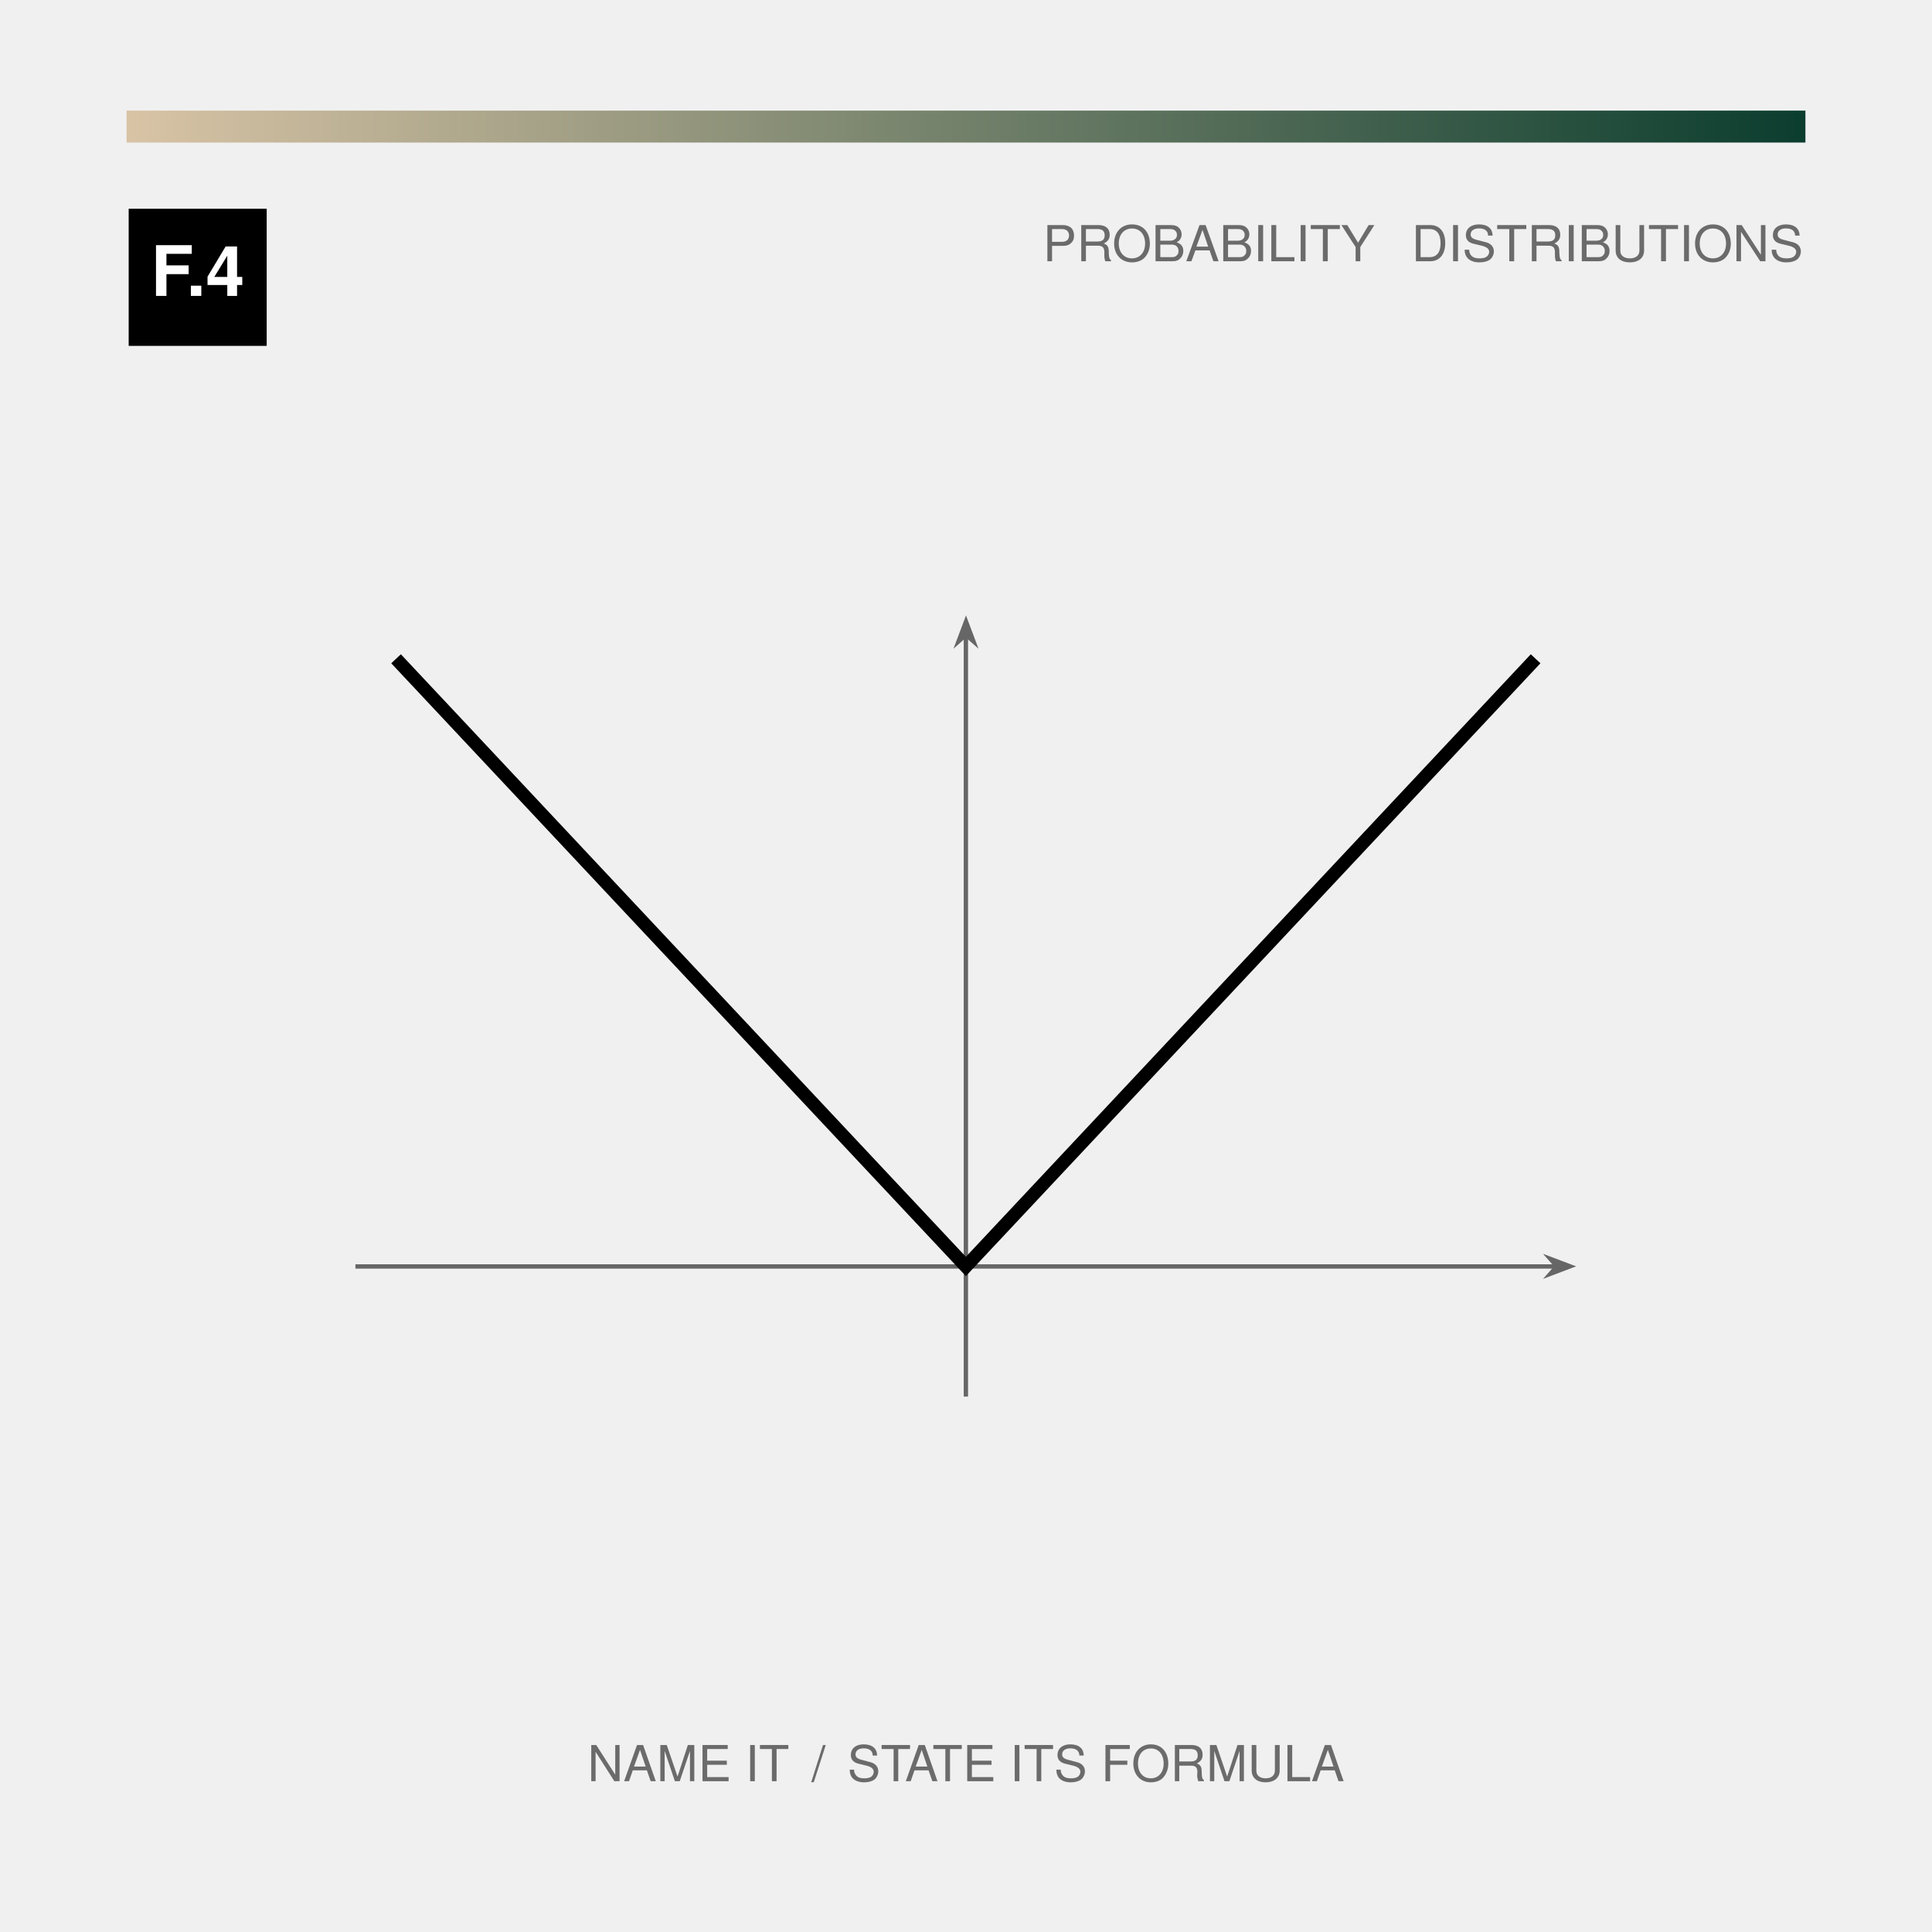
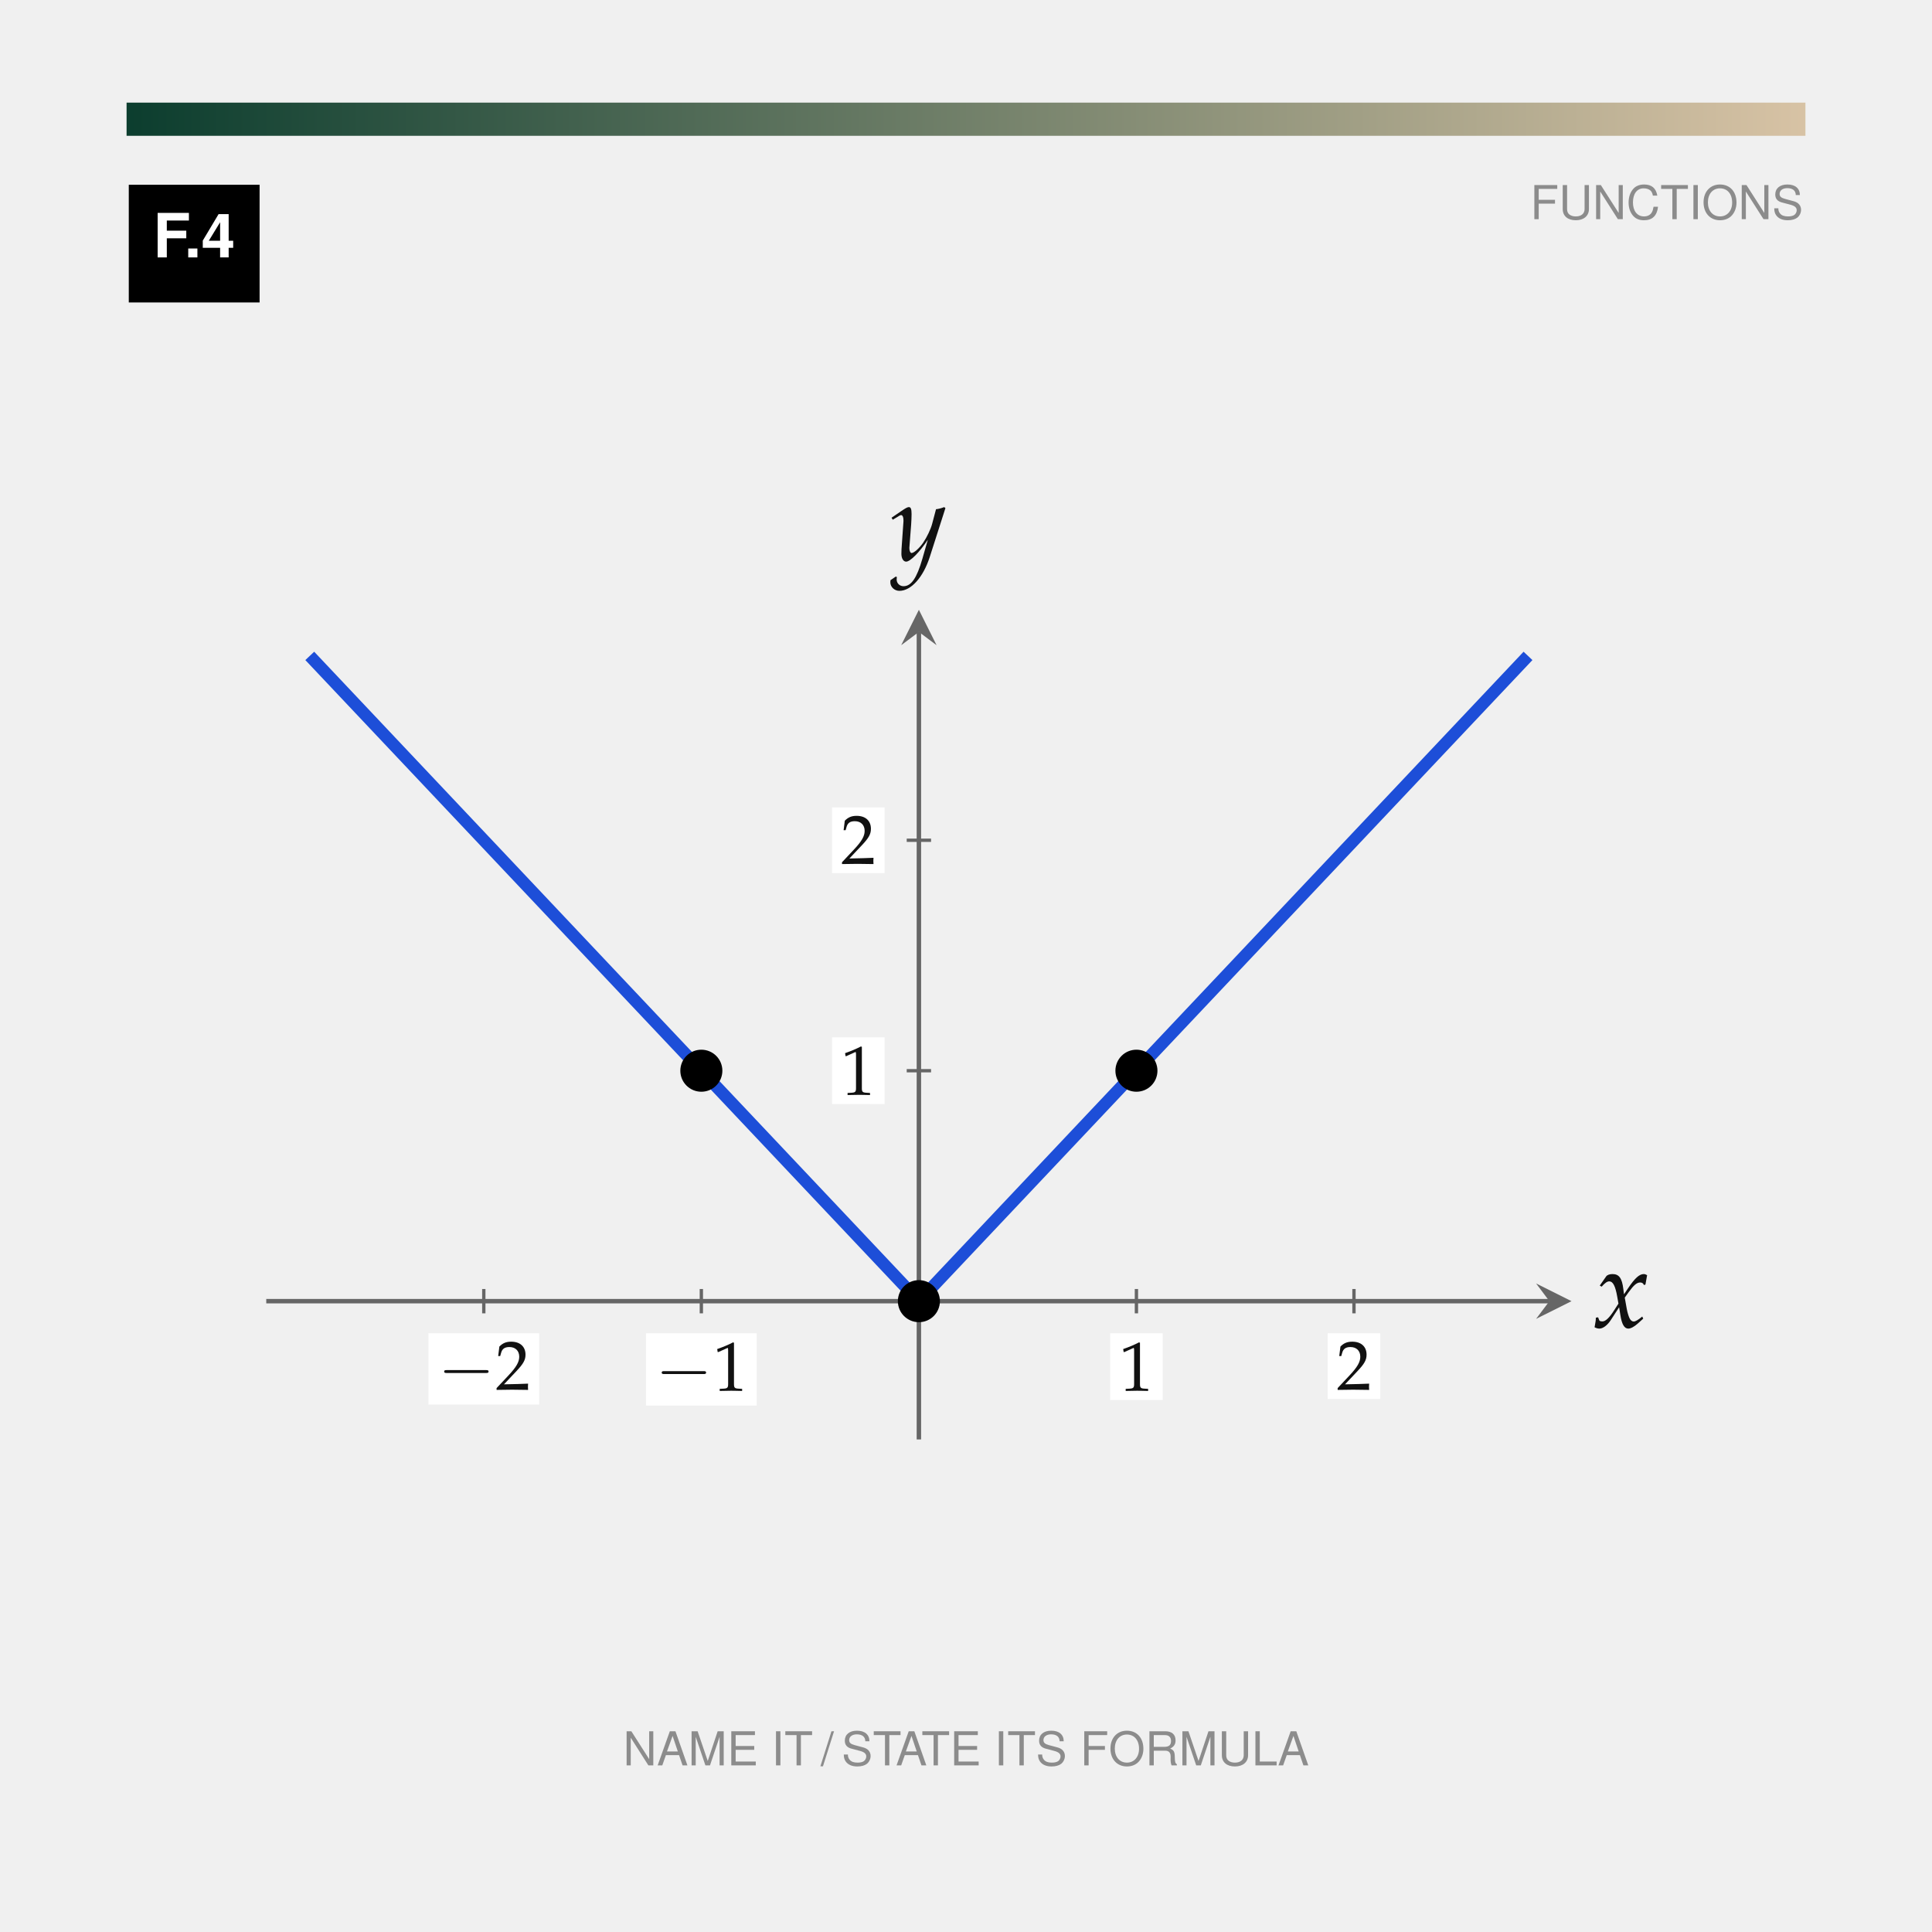
- <svg xmlns="http://www.w3.org/2000/svg" xmlns:xlink="http://www.w3.org/1999/xlink" width="174" height="174" viewBox="0 0 174 174">
+ <svg xmlns="http://www.w3.org/2000/svg" xmlns:xlink="http://www.w3.org/1999/xlink" version="1.1" width="174" height="174" viewBox="0 0 174 174">
  <defs>
-     <g>
-       <g id="glyph-0-0">
-         <path d="M 1.40 -1.96 L 3.40 -1.96 L 3.40 -2.75 L 1.40 -2.75 L 1.40 -3.79 L 3.68 -3.79 L 3.68 -4.57 L 0.46 -4.57 L 0.46 0 L 1.40 0 Z M 1.40 -1.96 " />
+     <clipPath id="clip_1">
+       <path transform="matrix(1,0,0,-1,-39,573)" d="M39 399H213V573H39Z" clip-rule="evenodd" />
+     </clipPath>
+     <clipPath id="clip_2">
+       <path transform="matrix(1,0,0,-1,15,-135.404)" d="M-3.6 35.357V32.368H147.602V35.357Z" />
+     </clipPath>
+     <clipPath id="clip_3">
+       <path transform="matrix(0,-.05978,-3.02441,-0,238.2214,-166.2775)" d="M0 0H100V100H0Z" />
+     </clipPath>
+     <clipPath id="clip_4">
+       <path transform="matrix(1,0,0,-1,23.977,-50.35999)" d="M0 0H117.559V74.721H0Z" />
+     </clipPath>
+     <clipPath id="clip_5">
+       <path transform="matrix(1,0,0,-1,15,-135.404)" d="M176.402 35.357V32.368H327.604V35.357Z" />
+     </clipPath>
+     <clipPath id="clip_6">
+       <path transform="matrix(0,-.05978,-3.02441,-0,418.2237,-166.2775)" d="M0 0H100V100H0Z" />
+     </clipPath>
+     <clipPath id="clip_7">
+       <path transform="matrix(1,0,0,-1,203.978,-50.36102)" d="M0 0H117.557V74.72H0Z" />
+     </clipPath>
+     <clipPath id="clip_8">
+       <path transform="matrix(1,0,0,-1,15,-135.404)" d="M356.404 35.357V32.368H507.607V35.357Z" />
+     </clipPath>
+     <clipPath id="clip_9">
+       <path transform="matrix(0,-.05978,-3.02441,-0,598.226,-166.2775)" d="M0 0H100V100H0Z" />
+     </clipPath>
+     <clipPath id="clip_10">
+       <path transform="matrix(1,0,0,-1,383.98,-50.35999)" d="M0 0H117.554V74.721H0Z" />
+     </clipPath>
+     <clipPath id="clip_11">
+       <path transform="matrix(1,0,0,-1,15,-135.404)" d="M-3.6-144.645V-147.634H147.602V-144.645Z" />
+     </clipPath>
+     <clipPath id="clip_12">
+       <path transform="matrix(0,-.05978,-3.02441,-0,238.2214,13.72475)" d="M0 0H100V100H0Z" />
+     </clipPath>
+     <path id="font_13_8" d="M.224 .313H.543V.438H.224V.604H.586V.729H.074V0H.224V.313Z" />
+     <path id="font_13_67" d="M.214 .146H.064V0H.214V.146Z" />
+     <path id="font_13_60" d="M.522 .273H.448V.709H.283L.024 .275V.157H.308V0H.448V.157H.522V.273M.308 .273H.123L.308 .576V.273Z" />
+     <path id="font_14_25" d="M.183 .332H.531V.414H.183V.647H.579V.729H.09V0H.183V.332Z" />
+     <path id="font_14_38" d="M.552 .729V.217C.552 .119 .481 .059 .364 .059 .31 .059 .266 .072 .231 .097 .195 .125 .178 .162 .178 .217V.729H.085V.217C.085 .069 .191-.023 .364-.023 .535-.023 .645 .071 .645 .217V.729H.552Z" />
+     <path id="font_14_32" d="M.646 .729H.558V.133L.177 .729H.076V0H.164V.591L.541 0H.646V.729Z" />
+     <path id="font_14_22" d="M.662 .503C.633 .663 .541 .741 .381 .741 .283 .741 .204 .71 .15 .65 .084 .578 .048 .474 .048 .356 .048 .236 .085 .133 .154 .062 .21 .004 .282-.023 .377-.023 .555-.023 .655 .073 .677 .266H.581C.573 .216 .563 .182 .548 .153 .518 .093 .456 .059 .378 .059 .233 .059 .141 .175 .141 .357 .141 .544 .229 .659 .37 .659 .429 .659 .484 .641 .514 .613 .541 .588 .556 .557 .567 .503H.662Z" />
+     <path id="font_14_37" d="M.354 .647H.593V.729H.021V.647H.261V0H.354V.647Z" />
+     <path id="font_14_28" d="M.194 .729H.1V0H.194V.729Z" />
+     <path id="font_14_33" d="M.389 .741C.18 .741 .038 .587 .038 .359 .038 .131 .18-.023 .39-.023 .478-.023 .557 .004 .616 .054 .695 .121 .742 .234 .742 .353 .742 .588 .603 .741 .389 .741M.389 .659C.547 .659 .649 .539 .649 .355 .649 .179 .544 .059 .39 .059 .235 .059 .131 .179 .131 .359 .131 .539 .235 .659 .389 .659Z" />
+     <path id="font_14_36" d="M.596 .515C.595 .658 .497 .741 .329 .741 .169 .741 .07 .659 .07 .527 .07 .438 .117 .382 .213 .357L.394 .309C.486 .285 .528 .248 .528 .191 .528 .152 .507 .112 .476 .09 .447 .07 .401 .059 .342 .059 .263 .059 .209 .078 .174 .12 .147 .152 .135 .187 .136 .232H.048C.049 .165 .062 .121 .091 .081 .141 .013 .225-.023 .336-.023 .423-.023 .494-.003 .541 .033 .59 .072 .621 .137 .621 .2 .621 .29 .565 .356 .466 .383L.283 .432C.195 .456 .163 .484 .163 .54 .163 .614 .228 .663 .326 .663 .442 .663 .507 .61 .508 .515H.596Z" />
+     <path id="font_15_1" d="M.659 .23C.676 .23 .694 .23 .694 .25 .694 .27 .676 .27 .659 .27H.118C.101 .27 .083 .27 .083 .25 .083 .23 .101 .23 .118 .23H.659Z" />
+     <path id="font_16_62" d="M.016 .023V-.003C.203 0 .203 0 .239 0 .275 0 .275 0 .468-.003 .466 .018 .466 .028 .466 .042 .466 .055 .466 .065 .468 .087 .353 .082 .307 .081 .122 .077L.304 .27C.401 .373 .431 .428 .431 .503 .431 .618 .353 .689 .226 .689 .154 .689 .105 .669 .056 .619L.039 .483H.068L.081 .529C.097 .587 .133 .612 .2 .612 .286 .612 .341 .558 .341 .473 .341 .398 .299 .324 .186 .204L.016 .023Z" />
+     <path id="font_16_61" d="M.067 .555H.077L.206 .613C.207 .614 .208 .614 .209 .614 .215 .614 .217 .605 .217 .581V.096C.217 .044 .206 .033 .152 .03L.096 .027V-.003C.25 0 .25 0 .261 0 .274 0 .296 0 .33-.001 .342-.002 .377-.002 .418-.003V.027L.366 .03C.311 .033 .301 .044 .301 .096V.689L.287 .694C.222 .66 .151 .63 .06 .598L.067 .555Z" />
+     <clipPath id="clip_17">
+       <path transform="matrix(1,0,0,-1,23.98,129.639)" d="M0 0H117.554V74.719H0Z" />
+     </clipPath>
+     <path id="font_18_50" d="M.021 .088C.021 .068 .019 .055 .013 .023 .011 .011 .01 .008 .009 .001 .024-.007 .04-.011 .052-.011 .085-.011 .124 .018 .155 .065L.231 .182 .242 .113C.255 .028 .278-.011 .314-.011 .336-.011 .368 .006 .4 .035L.449 .079 .44 .098C.404 .068 .379 .053 .363 .053 .348 .053 .335 .063 .325 .083 .316 .102 .305 .139 .3 .168L.282 .269 .317 .318C.364 .383 .391 .406 .422 .406 .438 .406 .45 .398 .455 .383L.469 .387 .484 .472C.472 .479 .463 .482 .454 .482 .414 .482 .374 .446 .312 .354L.275 .299 .269 .347C.257 .446 .23 .482 .171 .482 .145 .482 .123 .474 .114 .461L.056 .378 .073 .368C.103 .402 .123 .416 .142 .416 .175 .416 .197 .375 .214 .277L.225 .215 .185 .153C.142 .086 .108 .054 .08 .054 .065 .054 .054 .058 .052 .063L.041 .091 .021 .088Z" />
+     <path id="font_18_51" d="M-.007-.179C-.008-.186-.008-.192-.008-.197-.008-.24 .029-.275 .074-.275 .18-.275 .29-.152 .349 .033L.49 .473 .479 .482C.45 .471 .427 .465 .405 .463L.37 .331C.358 .284 .323 .211 .29 .162 .255 .111 .206 .067 .184 .067 .172 .067 .163 .09 .164 .115L.165 .128 .18 .322C.182 .353 .184 .391 .184 .419 .184 .464 .177 .482 .16 .482 .147 .482 .133 .475 .085 .442L.003 .386 .014 .368 .064 .398 .068 .401C.078 .407 .085 .41 .089 .41 .103 .41 .111 .391 .111 .358 .111 .357 .111 .351 .11 .343L.093 .1 .092 .06C.092 .018 .11-.011 .135-.011 .172-.011 .256 .074 .331 .187L.282 .016C.231-.161 .181-.233 .111-.233 .076-.233 .049-.206 .049-.172 .049-.167 .05-.159 .051-.15L.041-.146-.007-.179Z" />
+     <path id="font_14_20" d="M.474 .219 .549 0H.653L.397 .729H.277L.017 0H.116L.193 .219H.474M.448 .297H.216L.336 .629 .448 .297Z" />
+     <path id="font_14_31" d="M.468 0 .673 .611V0H.761V.729H.632L.42 .094 .204 .729H.075V0H.163V.611L.37 0H.468Z" />
+     <path id="font_14_24" d="M.183 .332H.58V.414H.183V.647H.595V.729H.09V0H.613V.082H.183V.332Z" />
+     <path id="font_14_8" d="M.229 .729-.008-.02H.047L.284 .729H.229Z" />
+     <path id="font_14_35" d="M.186 .314H.426C.509 .314 .546 .274 .546 .184L.545 .119C.545 .074 .553 .03 .566 0H.679V.023C.644 .047 .637 .073 .635 .17 .634 .29 .615 .326 .536 .359 .618 .4 .651 .451 .651 .534 .651 .66 .572 .729 .429 .729H.093V0H.186V.314M.186 .396V.647H.411C.463 .647 .493 .639 .516 .618 .541 .598 .554 .564 .554 .521 .554 .434 .51 .396 .411 .396H.186Z" />
+     <path id="font_14_30" d="M.173 .729H.08V0H.533V.082H.173V.729Z" />
+     <clipPath id="clip_19">
+       <path transform="matrix(1,0,0,-1,15,-135.404)" d="M176.402-144.645V-147.634H327.604V-144.645Z" />
+     </clipPath>
+     <clipPath id="clip_20">
+       <path transform="matrix(0,-.05978,-3.02441,-0,418.2237,13.72475)" d="M0 0H100V100H0Z" />
+     </clipPath>
+     <clipPath id="clip_21">
+       <path transform="matrix(1,0,0,-1,203.978,129.639)" d="M0 0H117.558V74.718H0Z" />
+     </clipPath>
+     <clipPath id="clip_22">
+       <path transform="matrix(1,0,0,-1,15,-135.404)" d="M356.404-144.645V-147.634H507.607V-144.645Z" />
+     </clipPath>
+     <clipPath id="clip_23">
+       <path transform="matrix(0,-.05978,-3.02441,-0,598.226,13.72475)" d="M0 0H100V100H0Z" />
+     </clipPath>
+     <clipPath id="clip_24">
+       <path transform="matrix(1,0,0,-1,383.98,129.639)" d="M0 0H117.554V74.72H0Z" />
+     </clipPath>
+     <clipPath id="clip_25">
+       <path transform="matrix(1,0,0,-1,15,-135.404)" d="M-3.6-324.648V-327.636H147.602V-324.648Z" />
+     </clipPath>
+     <clipPath id="clip_26">
+       <path transform="matrix(0,-.05978,-3.02441,-0,238.2214,193.727)" d="M0 0H100V100H0Z" />
+     </clipPath>
+     <clipPath id="clip_27">
+       <path transform="matrix(1,0,0,-1,23.978,309.04)" d="M0 0H117.557V74.72H0Z" />
+     </clipPath>
+     <clipPath id="clip_28">
+       <path transform="matrix(1,0,0,-1,15,-135.404)" d="M176.402-324.648V-327.636H327.604V-324.648Z" />
+     </clipPath>
+     <clipPath id="clip_29">
+       <path transform="matrix(0,-.05978,-3.02441,-0,418.2237,193.727)" d="M0 0H100V100H0Z" />
+     </clipPath>
+     <clipPath id="clip_30">
+       <path transform="matrix(1,0,0,-1,203.978,309.04)" d="M0 0H117.557V74.72H0Z" />
+     </clipPath>
+     <clipPath id="clip_31">
+       <path transform="matrix(1,0,0,-1,15,-135.404)" d="M356.404-324.648V-327.636H507.607V-324.648Z" />
+     </clipPath>
+     <clipPath id="clip_32">
+       <path transform="matrix(0,-.05978,-3.02441,-0,598.226,193.727)" d="M0 0H100V100H0Z" />
+     </clipPath>
+     <clipPath id="clip_33">
+       <path transform="matrix(1,0,0,-1,384.111,309.639)" d="M0 0H117.558V74.718H0Z" />
+     </clipPath>
+     <clipPath id="clip_34">
+       <path transform="matrix(1,0,0,-1,15,-135.404)" d="M-3.6-504.65V-507.639H147.602V-504.65Z" />
+     </clipPath>
+     <clipPath id="clip_35">
+       <path transform="matrix(0,-.05978,-3.02441,-0,238.2214,373.7294)" d="M0 0H100V100H0Z" />
+     </clipPath>
+     <clipPath id="clip_36">
+       <path transform="matrix(1,0,0,-1,25.281,489.64)" d="M0 0H117.556V74.721H0Z" />
+     </clipPath>
+     <clipPath id="clip_37">
+       <path transform="matrix(1,0,0,-1,15,-135.404)" d="M176.402-504.65V-507.639H327.604V-504.65Z" />
+     </clipPath>
+     <clipPath id="clip_38">
+       <path transform="matrix(0,-.05978,-3.02441,-0,418.2237,373.7294)" d="M0 0H100V100H0Z" />
+     </clipPath>
+     <clipPath id="clip_39">
+       <path transform="matrix(1,0,0,-1,205.281,489.64)" d="M0 0H117.556V74.721H0Z" />
+     </clipPath>
+     <clipPath id="clip_40">
+       <path transform="matrix(1,0,0,-1,15,-135.404)" d="M356.404-504.65V-507.639H507.607V-504.65Z" />
+     </clipPath>
+     <clipPath id="clip_41">
+       <path transform="matrix(0,-.05978,-3.02441,-0,598.226,373.7294)" d="M0 0H100V100H0Z" />
+     </clipPath>
+     <clipPath id="clip_42">
+       <path transform="matrix(1,0,0,-1,383.98,489.64)" d="M0 0H117.554V74.721H0Z" />
+     </clipPath>
+   </defs>
+   <g clip-path="url(#clip_1)">
+     <g clip-path="url(#clip_2)">
+       <g clip-path="url(#clip_3)">
+ </g>
+     </g>
+     <g clip-path="url(#clip_4)">
+ </g>
+     <g clip-path="url(#clip_5)">
+       <g clip-path="url(#clip_6)">
+ </g>
+     </g>
+     <g clip-path="url(#clip_7)">
+ </g>
+     <g clip-path="url(#clip_8)">
+       <g clip-path="url(#clip_9)">
+ </g>
+     </g>
+     <g clip-path="url(#clip_10)">
+ </g>
+     <g clip-path="url(#clip_11)">
+       <g clip-path="url(#clip_12)">
+         <linearGradient id="card-bar">
+           <stop offset="0" stop-color="#0B3D2E" />
+           <stop offset="1" stop-color="#D8C3A5" />
+         </linearGradient>
+         <rect x="11" y="9" width="152" height="4" fill="url(#card-bar)" />
      </g>
-       <g id="glyph-0-1">
-         <path d="M 1.34 -0.92 L 0.40 -0.92 L 0.40 0 L 1.34 0 Z M 1.34 -0.92 " />
-       </g>
-       <g id="glyph-0-2">
-         <path d="M 3.28 -1.71 L 2.81 -1.71 L 2.81 -4.45 L 1.78 -4.45 L 0.15 -1.73 L 0.15 -0.98 L 1.93 -0.98 L 1.93 0 L 2.81 0 L 2.81 -0.98 L 3.28 -0.98 Z M 1.93 -1.71 L 0.76 -1.71 L 1.93 -3.62 Z M 1.93 -1.71 " />
-       </g>
-       <g id="glyph-1-0">
-         <path d="M 0.84 -1.39 L 1.89 -1.39 C 2.15 -1.39 2.35 -1.46 2.53 -1.62 C 2.73 -1.79 2.82 -2.01 2.82 -2.31 C 2.82 -2.92 2.45 -3.26 1.79 -3.26 L 0.42 -3.26 L 0.42 0 L 0.84 0 Z M 0.84 -1.75 L 0.84 -2.90 L 1.73 -2.90 C 2.14 -2.90 2.37 -2.68 2.37 -2.32 C 2.37 -1.96 2.14 -1.75 1.73 -1.75 Z M 0.84 -1.75 " />
-       </g>
-       <g id="glyph-1-1">
-         <path d="M 0.84 -1.40 L 1.95 -1.40 C 2.32 -1.40 2.5 -1.23 2.5 -0.82 L 2.5 -0.53 C 2.5 -0.32 2.53 -0.14 2.59 0 L 3.10 0 L 3.10 -0.10 C 2.95 -0.20 2.92 -0.32 2.90 -0.76 C 2.90 -1.29 2.81 -1.46 2.45 -1.60 C 2.82 -1.79 2.98 -2.01 2.98 -2.39 C 2.98 -2.95 2.62 -3.26 1.96 -3.26 L 0.42 -3.26 L 0.42 0 L 0.84 0 Z M 0.84 -1.78 L 0.84 -2.90 L 1.87 -2.90 C 2.12 -2.90 2.25 -2.85 2.35 -2.78 C 2.48 -2.68 2.53 -2.53 2.53 -2.34 C 2.53 -1.95 2.32 -1.78 1.87 -1.78 Z M 0.84 -1.78 " />
-       </g>
-       <g id="glyph-1-2">
-         <path d="M 1.78 -3.32 C 0.82 -3.32 0.17 -2.62 0.17 -1.60 C 0.17 -0.59 0.82 0.10 1.78 0.10 C 2.18 0.10 2.54 -0.01 2.81 -0.23 C 3.18 -0.54 3.39 -1.04 3.39 -1.57 C 3.39 -2.64 2.76 -3.32 1.78 -3.32 Z M 1.78 -2.95 C 2.5 -2.95 2.96 -2.42 2.96 -1.59 C 2.96 -0.79 2.48 -0.26 1.78 -0.26 C 1.07 -0.26 0.59 -0.79 0.59 -1.60 C 0.59 -2.42 1.07 -2.95 1.78 -2.95 Z M 1.78 -2.95 " />
-       </g>
-       <g id="glyph-1-3">
-         <path d="M 0.35 0 L 1.87 0 C 2.18 0 2.42 -0.07 2.59 -0.28 C 2.76 -0.43 2.85 -0.67 2.85 -0.93 C 2.85 -1.32 2.67 -1.56 2.25 -1.71 C 2.54 -1.85 2.70 -2.10 2.70 -2.43 C 2.70 -2.67 2.60 -2.89 2.43 -3.04 C 2.26 -3.20 2.03 -3.26 1.71 -3.26 L 0.35 -3.26 Z M 0.78 -1.85 L 0.78 -2.90 L 1.60 -2.90 C 1.84 -2.90 1.98 -2.87 2.09 -2.78 C 2.21 -2.68 2.28 -2.56 2.28 -2.37 C 2.28 -2.20 2.21 -2.06 2.09 -1.98 C 1.98 -1.89 1.84 -1.85 1.60 -1.85 Z M 0.78 -0.37 L 0.78 -1.5 L 1.82 -1.5 C 2.03 -1.5 2.17 -1.43 2.26 -1.34 C 2.37 -1.23 2.42 -1.09 2.42 -0.92 C 2.42 -0.76 2.37 -0.62 2.26 -0.53 C 2.17 -0.42 2.03 -0.37 1.82 -0.37 Z M 0.78 -0.37 " />
-       </g>
-       <g id="glyph-1-4">
-         <path d="M 2.17 -0.98 L 2.51 0 L 2.98 0 L 1.81 -3.26 L 1.26 -3.26 L 0.07 0 L 0.53 0 L 0.89 -0.98 Z M 2.04 -1.32 L 0.98 -1.32 L 1.53 -2.82 Z M 2.04 -1.32 " />
-       </g>
-       <g id="glyph-1-5">
-         <path d="M 0.89 -3.26 L 0.45 -3.26 L 0.45 0 L 0.89 0 Z M 0.89 -3.26 " />
-       </g>
-       <g id="glyph-1-6">
-         <path d="M 0.79 -3.26 L 0.35 -3.26 L 0.35 0 L 2.43 0 L 2.43 -0.37 L 0.79 -0.37 Z M 0.79 -3.26 " />
-       </g>
-       <g id="glyph-1-7">
-         <path d="M 1.62 -2.90 L 2.71 -2.90 L 2.71 -3.26 L 0.09 -3.26 L 0.09 -2.90 L 1.18 -2.90 L 1.18 0 L 1.62 0 Z M 1.62 -2.90 " />
-       </g>
-       <g id="glyph-1-8">
-         <path d="M 1.76 -1.28 L 3.03 -3.26 L 2.51 -3.26 L 1.56 -1.67 L 0.59 -3.26 L 0.06 -3.26 L 1.34 -1.28 L 1.34 0 L 1.76 0 Z M 1.76 -1.28 " />
-       </g>
-       <g id="glyph-1-9">
-         <path d="M 0.40 0 L 1.68 0 C 2.53 0 3.04 -0.62 3.04 -1.64 C 3.04 -2.65 2.54 -3.26 1.68 -3.26 L 0.40 -3.26 Z M 0.82 -0.37 L 0.82 -2.90 L 1.62 -2.90 C 2.28 -2.90 2.62 -2.46 2.62 -1.62 C 2.62 -0.81 2.28 -0.37 1.62 -0.37 Z M 0.82 -0.37 " />
-       </g>
-       <g id="glyph-1-10">
-         <path d="M 2.73 -2.31 C 2.71 -2.95 2.28 -3.32 1.5 -3.32 C 0.78 -3.32 0.32 -2.95 0.32 -2.35 C 0.32 -1.96 0.53 -1.71 0.96 -1.59 L 1.79 -1.39 C 2.21 -1.28 2.42 -1.10 2.42 -0.85 C 2.42 -0.68 2.32 -0.5 2.17 -0.40 C 2.04 -0.31 1.82 -0.26 1.56 -0.26 C 1.20 -0.26 0.95 -0.34 0.79 -0.53 C 0.67 -0.68 0.62 -0.84 0.62 -1.04 L 0.21 -1.04 C 0.21 -0.73 0.28 -0.54 0.42 -0.35 C 0.64 -0.06 1.03 0.10 1.53 0.10 C 1.93 0.10 2.26 0.01 2.48 -0.14 C 2.70 -0.32 2.84 -0.60 2.84 -0.89 C 2.84 -1.29 2.59 -1.59 2.14 -1.71 L 1.29 -1.93 C 0.89 -2.04 0.75 -2.17 0.75 -2.42 C 0.75 -2.75 1.04 -2.96 1.5 -2.96 C 2.03 -2.96 2.32 -2.73 2.32 -2.31 Z M 2.73 -2.31 " />
-       </g>
-       <g id="glyph-1-11">
-         <path d="M 2.53 -3.26 L 2.53 -0.96 C 2.53 -0.53 2.20 -0.26 1.67 -0.26 C 1.42 -0.26 1.21 -0.32 1.06 -0.43 C 0.89 -0.56 0.81 -0.71 0.81 -0.96 L 0.81 -3.26 L 0.39 -3.26 L 0.39 -0.96 C 0.39 -0.31 0.87 0.10 1.67 0.10 C 2.45 0.10 2.95 -0.31 2.95 -0.96 L 2.95 -3.26 Z M 2.53 -3.26 " />
-       </g>
-       <g id="glyph-1-12">
-         <path d="M 2.95 -3.26 L 2.54 -3.26 L 2.54 -0.59 L 0.81 -3.26 L 0.34 -3.26 L 0.34 0 L 0.75 0 L 0.75 -2.65 L 2.48 0 L 2.95 0 Z M 2.95 -3.26 " />
-       </g>
-       <g id="glyph-2-0">
-         <path d="M 2.89 -3.26 L 2.5 -3.26 L 2.5 -0.59 L 0.79 -3.26 L 0.34 -3.26 L 0.34 0 L 0.73 0 L 0.73 -2.65 L 2.42 0 L 2.89 0 Z M 2.89 -3.26 " />
-       </g>
-       <g id="glyph-2-1">
-         <path d="M 2.12 -0.98 L 2.46 0 L 2.92 0 L 1.78 -3.26 L 1.23 -3.26 L 0.07 0 L 0.51 0 L 0.85 -0.98 Z M 2.01 -1.32 L 0.96 -1.32 L 1.5 -2.82 Z M 2.01 -1.32 " />
-       </g>
-       <g id="glyph-2-2">
-         <path d="M 2.09 0 L 3.01 -2.73 L 3.01 0 L 3.40 0 L 3.40 -3.26 L 2.82 -3.26 L 1.89 -0.42 L 0.92 -3.26 L 0.34 -3.26 L 0.34 0 L 0.73 0 L 0.73 -2.73 L 1.65 0 Z M 2.09 0 " />
-       </g>
-       <g id="glyph-2-3">
-         <path d="M 0.82 -1.48 L 2.59 -1.48 L 2.59 -1.85 L 0.82 -1.85 L 0.82 -2.90 L 2.67 -2.90 L 2.67 -3.26 L 0.40 -3.26 L 0.40 0 L 2.75 0 L 2.75 -0.37 L 0.82 -0.37 Z M 0.82 -1.48 " />
-       </g>
-       <g id="glyph-2-4">
-         <path d="M 0.87 -3.26 L 0.45 -3.26 L 0.45 0 L 0.87 0 Z M 0.87 -3.26 " />
-       </g>
-       <g id="glyph-2-5">
-         <path d="M 1.59 -2.90 L 2.65 -2.90 L 2.65 -3.26 L 0.09 -3.26 L 0.09 -2.90 L 1.17 -2.90 L 1.17 0 L 1.59 0 Z M 1.59 -2.90 " />
-       </g>
-       <g id="glyph-2-6">
-         <path d="M 1.03 -3.26 L -0.03 0.09 L 0.20 0.09 L 1.28 -3.26 Z M 1.03 -3.26 " />
-       </g>
-       <g id="glyph-2-7">
-         <path d="M 2.67 -2.31 C 2.67 -2.95 2.23 -3.32 1.46 -3.32 C 0.76 -3.32 0.31 -2.95 0.31 -2.35 C 0.31 -1.96 0.53 -1.71 0.95 -1.59 L 1.76 -1.39 C 2.17 -1.28 2.37 -1.10 2.37 -0.85 C 2.37 -0.68 2.28 -0.5 2.14 -0.40 C 2 -0.31 1.79 -0.26 1.53 -0.26 C 1.17 -0.26 0.93 -0.34 0.78 -0.53 C 0.65 -0.68 0.60 -0.84 0.60 -1.04 L 0.21 -1.04 C 0.21 -0.73 0.28 -0.54 0.40 -0.35 C 0.62 -0.06 1.01 0.10 1.5 0.10 C 1.89 0.10 2.21 0.01 2.42 -0.14 C 2.64 -0.32 2.78 -0.60 2.78 -0.89 C 2.78 -1.29 2.53 -1.59 2.09 -1.71 L 1.26 -1.93 C 0.87 -2.04 0.73 -2.17 0.73 -2.42 C 0.73 -2.75 1.01 -2.96 1.46 -2.96 C 1.98 -2.96 2.28 -2.73 2.28 -2.31 Z M 2.67 -2.31 " />
-       </g>
-       <g id="glyph-2-8">
-         <path d="M 0.82 -1.48 L 2.37 -1.48 L 2.37 -1.85 L 0.82 -1.85 L 0.82 -2.90 L 2.59 -2.90 L 2.59 -3.26 L 0.40 -3.26 L 0.40 0 L 0.82 0 Z M 0.82 -1.48 " />
-       </g>
-       <g id="glyph-2-9">
-         <path d="M 1.75 -3.32 C 0.81 -3.32 0.17 -2.62 0.17 -1.60 C 0.17 -0.59 0.81 0.10 1.75 0.10 C 2.14 0.10 2.5 -0.01 2.76 -0.23 C 3.10 -0.54 3.32 -1.04 3.32 -1.57 C 3.32 -2.64 2.70 -3.32 1.75 -3.32 Z M 1.75 -2.95 C 2.45 -2.95 2.90 -2.42 2.90 -1.59 C 2.90 -0.79 2.43 -0.26 1.75 -0.26 C 1.04 -0.26 0.59 -0.79 0.59 -1.60 C 0.59 -2.42 1.04 -2.95 1.75 -2.95 Z M 1.75 -2.95 " />
-       </g>
-       <g id="glyph-2-10">
-         <path d="M 0.82 -1.40 L 1.90 -1.40 C 2.28 -1.40 2.45 -1.23 2.45 -0.82 L 2.43 -0.53 C 2.43 -0.32 2.48 -0.14 2.53 0 L 3.04 0 L 3.04 -0.10 C 2.89 -0.20 2.85 -0.32 2.84 -0.76 C 2.84 -1.29 2.76 -1.46 2.40 -1.60 C 2.76 -1.79 2.92 -2.01 2.92 -2.39 C 2.92 -2.95 2.56 -3.26 1.92 -3.26 L 0.42 -3.26 L 0.42 0 L 0.82 0 Z M 0.82 -1.78 L 0.82 -2.90 L 1.84 -2.90 C 2.07 -2.90 2.20 -2.85 2.31 -2.78 C 2.42 -2.68 2.48 -2.53 2.48 -2.34 C 2.48 -1.95 2.28 -1.78 1.84 -1.78 Z M 0.82 -1.78 " />
-       </g>
-       <g id="glyph-2-11">
-         <path d="M 2.46 -3.26 L 2.46 -0.96 C 2.46 -0.53 2.15 -0.26 1.62 -0.26 C 1.39 -0.26 1.18 -0.32 1.03 -0.43 C 0.87 -0.56 0.79 -0.71 0.79 -0.96 L 0.79 -3.26 L 0.37 -3.26 L 0.37 -0.96 C 0.37 -0.31 0.85 0.10 1.62 0.10 C 2.40 0.10 2.89 -0.31 2.89 -0.96 L 2.89 -3.26 Z M 2.46 -3.26 " />
-       </g>
-       <g id="glyph-2-12">
-         <path d="M 0.78 -3.26 L 0.35 -3.26 L 0.35 0 L 2.39 0 L 2.39 -0.37 L 0.78 -0.37 Z M 0.78 -3.26 " />
-       </g>
-     </g>
-     <clipPath id="clip-0">
-       <path clip-rule="nonzero" d="M 11.40 9.96 L 162.60 9.96 L 162.60 12.84 L 11.40 12.84 Z M 11.40 9.96 " />
-     </clipPath>
-     <linearGradient id="linear-pattern-0" gradientUnits="userSpaceOnUse" x1="0" y1="25.00" x2="0" y2="74.99" gradientTransform="matrix(0, -0.05, -3.02, 0, 238.22, 14.28)">
-       <stop offset="0" stop-color="#0B3D2E" />
-       <stop offset="1" stop-color="#D8C3A5" />
-     </linearGradient>
-     <clipPath id="clip-1">
-       <path clip-rule="nonzero" d="M 32.01 55.41 L 141.98 55.41 L 141.98 125.78 L 32.01 125.78 Z M 32.01 55.41 " />
-     </clipPath>
-   </defs>
-   <g clip-path="url(#clip-0)">
-     <path fill-rule="nonzero" fill="url(#linear-pattern-0)" d="M 162.60 12.84 L 11.40 12.84 L 11.40 9.96 L 162.60 9.96 Z M 162.60 12.84 " />
-   </g>
-   <path fill-rule="nonzero" fill="rgb(0%, 0%, 0%)" fill-opacity="1" d="M 11.59 31.15 L 24.02 31.15 L 24.02 18.80 L 11.59 18.80 Z M 11.59 31.15 " />
-   <g fill="rgb(100%, 100%, 100%)" fill-opacity="1">
-     <use xlink:href="#glyph-0-0" x="13.59" y="26.65" />
-   </g>
-   <g fill="rgb(100%, 100%, 100%)" fill-opacity="1">
-     <use xlink:href="#glyph-0-1" x="16.79" y="26.65" />
-     <use xlink:href="#glyph-0-2" x="18.54" y="26.65" />
-   </g>
-   <g fill="rgb(41.96%, 41.96%, 41.96%)" fill-opacity="1">
-     <use xlink:href="#glyph-1-0" x="93.91" y="23.53" />
-     <use xlink:href="#glyph-1-1" x="96.96" y="23.53" />
-   </g>
-   <g fill="rgb(41.96%, 41.96%, 41.96%)" fill-opacity="1">
-     <use xlink:href="#glyph-1-2" x="100.17" y="23.53" />
-     <use xlink:href="#glyph-1-3" x="103.72" y="23.53" />
-     <use xlink:href="#glyph-1-4" x="106.77" y="23.53" />
-     <use xlink:href="#glyph-1-3" x="109.82" y="23.53" />
-     <use xlink:href="#glyph-1-5" x="112.87" y="23.53" />
-     <use xlink:href="#glyph-1-6" x="114.15" y="23.53" />
-     <use xlink:href="#glyph-1-5" x="116.69" y="23.53" />
-     <use xlink:href="#glyph-1-7" x="117.96" y="23.53" />
-     <use xlink:href="#glyph-1-8" x="120.75" y="23.53" />
-   </g>
-   <g fill="rgb(41.96%, 41.96%, 41.96%)" fill-opacity="1">
-     <use xlink:href="#glyph-1-9" x="127.12" y="23.53" />
-     <use xlink:href="#glyph-1-5" x="130.42" y="23.53" />
-     <use xlink:href="#glyph-1-10" x="131.70" y="23.53" />
-     <use xlink:href="#glyph-1-7" x="134.75" y="23.53" />
-     <use xlink:href="#glyph-1-1" x="137.54" y="23.53" />
-     <use xlink:href="#glyph-1-5" x="140.84" y="23.53" />
-     <use xlink:href="#glyph-1-3" x="142.11" y="23.53" />
-   </g>
-   <g fill="rgb(41.96%, 41.96%, 41.96%)" fill-opacity="1">
-     <use xlink:href="#glyph-1-11" x="145.12" y="23.53" />
-     <use xlink:href="#glyph-1-7" x="148.42" y="23.53" />
-     <use xlink:href="#glyph-1-5" x="151.22" y="23.53" />
-     <use xlink:href="#glyph-1-2" x="152.49" y="23.53" />
-     <use xlink:href="#glyph-1-12" x="156.05" y="23.53" />
-     <use xlink:href="#glyph-1-10" x="159.35" y="23.53" />
-   </g>
-   <path fill="none" stroke-width="0.39" stroke-linecap="butt" stroke-linejoin="miter" stroke="rgb(39.99%, 39.99%, 39.99%)" stroke-opacity="1" stroke-miterlimit="10" d="M 0.00 11.72 L 108.11 11.72 " transform="matrix(1, 0, 0, -1, 32.01, 125.78)" />
-   <path fill-rule="nonzero" fill="rgb(39.99%, 39.99%, 39.99%)" fill-opacity="1" stroke-width="0.39" stroke-linecap="butt" stroke-linejoin="miter" stroke="rgb(39.99%, 39.99%, 39.99%)" stroke-opacity="1" stroke-miterlimit="10" d="M 2.41 0.00 L 0.64 0.67 L 1.23 0.00 L 0.64 -0.67 Z M 2.41 0.00 " transform="matrix(1, 0, 0, -1, 138.99, 114.05)" />
-   <path fill="none" stroke-width="0.39" stroke-linecap="butt" stroke-linejoin="miter" stroke="rgb(39.99%, 39.99%, 39.99%)" stroke-opacity="1" stroke-miterlimit="10" d="M 54.98 -0.00 L 54.98 68.51 " transform="matrix(1, 0, 0, -1, 32.01, 125.78)" />
-   <path fill-rule="nonzero" fill="rgb(39.99%, 39.99%, 39.99%)" fill-opacity="1" stroke-width="0.39" stroke-linecap="butt" stroke-linejoin="miter" stroke="rgb(39.99%, 39.99%, 39.99%)" stroke-opacity="1" stroke-miterlimit="10" d="M 2.42 0.00 L 0.64 0.67 L 1.23 0.00 L 0.64 -0.67 Z M 2.42 0.00 " transform="matrix(0, -1, -1, 0, 87.00, 58.40)" />
-   <g clip-path="url(#clip-1)">
-     <path fill="none" stroke-width="1.19" stroke-linecap="butt" stroke-linejoin="miter" stroke="rgb(0%, 0%, 0%)" stroke-opacity="1" stroke-miterlimit="10" d="M 3.66 66.45 L 54.98 11.72 L 106.29 66.45 " transform="matrix(1, 0, 0, -1, 32.01, 125.78)" />
-   </g>
-   <g fill="rgb(41.96%, 41.96%, 41.96%)" fill-opacity="1">
-     <use xlink:href="#glyph-2-0" x="52.91" y="160.42" />
-     <use xlink:href="#glyph-2-1" x="56.14" y="160.42" />
-     <use xlink:href="#glyph-2-2" x="59.13" y="160.42" />
-     <use xlink:href="#glyph-2-3" x="62.87" y="160.42" />
-   </g>
-   <g fill="rgb(41.96%, 41.96%, 41.96%)" fill-opacity="1">
-     <use xlink:href="#glyph-2-4" x="67.11" y="160.42" />
-     <use xlink:href="#glyph-2-5" x="68.35" y="160.42" />
-   </g>
-   <g fill="rgb(41.96%, 41.96%, 41.96%)" fill-opacity="1">
-     <use xlink:href="#glyph-2-6" x="73.09" y="160.42" />
-   </g>
-   <g fill="rgb(41.96%, 41.96%, 41.96%)" fill-opacity="1">
-     <use xlink:href="#glyph-2-7" x="76.32" y="160.42" />
-     <use xlink:href="#glyph-2-5" x="79.31" y="160.42" />
-   </g>
-   <g fill="rgb(41.96%, 41.96%, 41.96%)" fill-opacity="1">
-     <use xlink:href="#glyph-2-1" x="81.51" y="160.42" />
-   </g>
-   <g fill="rgb(41.96%, 41.96%, 41.96%)" fill-opacity="1">
-     <use xlink:href="#glyph-2-5" x="83.97" y="160.42" />
-     <use xlink:href="#glyph-2-3" x="86.71" y="160.42" />
-   </g>
-   <g fill="rgb(41.96%, 41.96%, 41.96%)" fill-opacity="1">
-     <use xlink:href="#glyph-2-4" x="90.94" y="160.42" />
-     <use xlink:href="#glyph-2-5" x="92.19" y="160.42" />
-     <use xlink:href="#glyph-2-7" x="94.93" y="160.42" />
-   </g>
-   <g fill="rgb(41.96%, 41.96%, 41.96%)" fill-opacity="1">
-     <use xlink:href="#glyph-2-8" x="99.16" y="160.42" />
-     <use xlink:href="#glyph-2-9" x="101.90" y="160.42" />
-     <use xlink:href="#glyph-2-10" x="105.39" y="160.42" />
-     <use xlink:href="#glyph-2-2" x="108.63" y="160.42" />
-     <use xlink:href="#glyph-2-11" x="112.36" y="160.42" />
-     <use xlink:href="#glyph-2-12" x="115.60" y="160.42" />
-     <use xlink:href="#glyph-2-1" x="118.09" y="160.42" />
+     </g>
+     <path transform="matrix(1,0,0,-1,11.599,27.23999)" d="M0 0H11.78V10.6H0Z" />
+     <use data-text="F" xlink:href="#font_13_8" transform="matrix(5.4994,0,0,-5.4994,13.791,23.18298)" fill="#ffffff" />
+     <use data-text="." xlink:href="#font_13_67" transform="matrix(5.4994,0,0,-5.4994,16.6012,23.18298)" fill="#ffffff" />
+     <use data-text="4" xlink:href="#font_13_60" transform="matrix(5.4994,0,0,-5.4994,18.13003,23.18298)" fill="#ffffff" />
+     <use data-text="F" xlink:href="#font_14_25" transform="matrix(4.2162,0,0,-4.2162,137.808,19.73999)" fill="#8c8c8c" />
+     <use data-text="U" xlink:href="#font_14_38" transform="matrix(4.2162,0,0,-4.2162,140.3841,19.73999)" fill="#8c8c8c" />
+     <use data-text="N" xlink:href="#font_14_32" transform="matrix(4.2162,0,0,-4.2162,143.4282,19.73999)" fill="#8c8c8c" />
+     <use data-text="C" xlink:href="#font_14_22" transform="matrix(4.2162,0,0,-4.2162,146.4723,19.73999)" fill="#8c8c8c" />
+     <use data-text="T" xlink:href="#font_14_37" transform="matrix(4.2162,0,0,-4.2162,149.5164,19.73999)" fill="#8c8c8c" />
+     <use data-text="I" xlink:href="#font_14_28" transform="matrix(4.2162,0,0,-4.2162,152.0925,19.73999)" fill="#8c8c8c" />
+     <use data-text="O" xlink:href="#font_14_33" transform="matrix(4.2162,0,0,-4.2162,153.2646,19.73999)" fill="#8c8c8c" />
+     <use data-text="N" xlink:href="#font_14_32" transform="matrix(4.2162,0,0,-4.2162,156.5448,19.73999)" fill="#8c8c8c" />
+     <use data-text="S" xlink:href="#font_14_36" transform="matrix(4.2162,0,0,-4.2162,159.5889,19.73999)" fill="#8c8c8c" />
+     <path transform="matrix(1,0,0,-1,23.98,129.639)" stroke-width=".299" stroke-linecap="butt" stroke-miterlimit="10" stroke-linejoin="miter" fill="none" stroke="#666666" d="M19.592 11.357V13.549M39.185 11.357V13.549M78.369 11.357V13.549M97.962 11.357V13.549" />
+     <path transform="matrix(1,0,0,-1,23.98,129.639)" stroke-width=".299" stroke-linecap="butt" stroke-miterlimit="10" stroke-linejoin="miter" fill="none" stroke="#666666" d="M57.681 33.208H59.873M57.681 53.964H59.873" />
+     <path transform="matrix(1,0,0,-1,23.98,129.639)" stroke-width=".399" stroke-linecap="butt" stroke-miterlimit="10" stroke-linejoin="miter" fill="none" stroke="#666666" d="M0 12.453H115.561" />
+     <path transform="matrix(1,0,0,-1,139.5413,117.1858)" d="M1.993 0-1.196 1.594 0 0-1.196-1.594" fill="#666666" />
+     <path transform="matrix(1,0,0,-1,23.98,129.639)" stroke-width=".399" stroke-linecap="butt" stroke-miterlimit="10" stroke-linejoin="miter" fill="none" stroke="#666666" d="M58.777 0V72.726" />
+     <path transform="matrix(0,-1,-1,-0,82.75692,56.9126)" d="M1.993 0-1.196 1.594 0 0-1.196-1.594" fill="#666666" />
+     <path transform="matrix(1,0,0,-1,23.98,129.639)" d="M14.606 3.143H24.579V9.564H14.606Z" fill="#ffffff" />
+     <use data-text="−" xlink:href="#font_15_1" transform="matrix(6.5401,0,0,-6.5401,39.461,125.159)" fill="#111111" />
+     <use data-text="2" xlink:href="#font_16_62" transform="matrix(6.2765,0,0,-6.2765,44.623,125.159)" fill="#111111" />
+     <path transform="matrix(1,0,0,-1,23.98,129.639)" d="M34.198 3.049H44.171V9.564H34.198Z" fill="#ffffff" />
+     <use data-text="−" xlink:href="#font_15_1" transform="matrix(6.5401,0,0,-6.5401,59.053,125.253)" fill="#111111" />
+     <use data-text="1" xlink:href="#font_16_61" transform="matrix(6.2765,0,0,-6.2765,64.21501,125.253)" fill="#111111" />
+     <path transform="matrix(1,0,0,-1,23.98,129.639)" d="M76.003 3.551H80.735V9.564H76.003Z" fill="#ffffff" />
+     <use data-text="1" xlink:href="#font_16_61" transform="matrix(6.2765,0,0,-6.2765,100.779,125.253)" fill="#111111" />
+     <path transform="matrix(1,0,0,-1,23.98,129.639)" d="M95.595 3.645H100.328V9.564H95.595Z" fill="#ffffff" />
+     <use data-text="2" xlink:href="#font_16_62" transform="matrix(6.2765,0,0,-6.2765,120.371,125.159)" fill="#111111" />
+     <path transform="matrix(1,0,0,-1,23.98,129.639)" d="M50.956 30.202H55.688V36.215H50.956Z" fill="#ffffff" />
+     <use data-text="1" xlink:href="#font_16_61" transform="matrix(6.2765,0,0,-6.2765,75.732,98.603)" fill="#111111" />
+     <path transform="matrix(1,0,0,-1,23.98,129.639)" d="M50.956 51.004H55.688V56.923H50.956Z" fill="#ffffff" />
+     <use data-text="2" xlink:href="#font_16_62" transform="matrix(6.2765,0,0,-6.2765,75.732,77.801)" fill="#111111" />
+     <g clip-path="url(#clip_17)">
+       <path transform="matrix(1,0,0,-1,23.98,129.639)" stroke-width="1.096" stroke-linecap="butt" stroke-miterlimit="10" stroke-linejoin="miter" fill="none" stroke="#1d4ed8" d="M3.918 70.568 58.777 12.453 113.635 70.568" />
+     </g>
+     <path transform="matrix(1,0,0,-1,23.98,129.639)" d="M60.122 12.453C60.122 13.196 59.52 13.798 58.777 13.798 58.034 13.798 57.432 13.196 57.432 12.453 57.432 11.71 58.034 11.108 58.777 11.108 59.52 11.108 60.122 11.71 60.122 12.453Z" />
+     <path transform="matrix(1,0,0,-1,23.98,129.639)" stroke-width="1.096" stroke-linecap="butt" stroke-miterlimit="10" stroke-linejoin="miter" fill="none" stroke="#000000" d="M60.122 12.453C60.122 13.196 59.52 13.798 58.777 13.798 58.034 13.798 57.432 13.196 57.432 12.453 57.432 11.71 58.034 11.108 58.777 11.108 59.52 11.108 60.122 11.71 60.122 12.453Z" />
+     <path transform="matrix(1,0,0,-1,23.98,129.639)" d="M79.714 33.208C79.714 33.951 79.112 34.553 78.369 34.553 77.626 34.553 77.024 33.951 77.024 33.208 77.024 32.466 77.626 31.863 78.369 31.863 79.112 31.863 79.714 32.466 79.714 33.208Z" />
+     <path transform="matrix(1,0,0,-1,23.98,129.639)" stroke-width="1.096" stroke-linecap="butt" stroke-miterlimit="10" stroke-linejoin="miter" fill="none" stroke="#000000" d="M79.714 33.208C79.714 33.951 79.112 34.553 78.369 34.553 77.626 34.553 77.024 33.951 77.024 33.208 77.024 32.466 77.626 31.863 78.369 31.863 79.112 31.863 79.714 32.466 79.714 33.208Z" />
+     <path transform="matrix(1,0,0,-1,23.98,129.639)" d="M40.53 33.208C40.53 33.951 39.927 34.553 39.185 34.553 38.442 34.553 37.84 33.951 37.84 33.208 37.84 32.466 38.442 31.863 39.185 31.863 39.927 31.863 40.53 32.466 40.53 33.208Z" />
+     <path transform="matrix(1,0,0,-1,23.98,129.639)" stroke-width="1.096" stroke-linecap="butt" stroke-miterlimit="10" stroke-linejoin="miter" fill="none" stroke="#000000" d="M40.53 33.208C40.53 33.951 39.927 34.553 39.185 34.553 38.442 34.553 37.84 33.951 37.84 33.208 37.84 32.466 38.442 31.863 39.185 31.863 39.927 31.863 40.53 32.466 40.53 33.208Z" />
+     <use data-text="x" xlink:href="#font_18_50" transform="matrix(9.9626,0,0,-9.9626,143.52,119.547)" fill="#111111" />
+     <use data-text="y" xlink:href="#font_18_51" transform="matrix(9.9626,0,0,-9.9626,80.265,50.47302)" fill="#111111" />
+     <use data-text="N" xlink:href="#font_14_32" transform="matrix(4.2162,0,0,-4.2162,56.114,158.994)" fill="#8c8c8c" />
+     <use data-text="A" xlink:href="#font_14_20" transform="matrix(4.2162,0,0,-4.2162,59.1581,158.994)" fill="#8c8c8c" />
+     <use data-text="M" xlink:href="#font_14_31" transform="matrix(4.2162,0,0,-4.2162,61.9703,158.994)" fill="#8c8c8c" />
+     <use data-text="E" xlink:href="#font_14_24" transform="matrix(4.2162,0,0,-4.2162,65.48239,158.994)" fill="#8c8c8c" />
+     <use data-text="I" xlink:href="#font_14_28" transform="matrix(4.2162,0,0,-4.2162,69.4667,158.994)" fill="#8c8c8c" />
+     <use data-text="T" xlink:href="#font_14_37" transform="matrix(4.2162,0,0,-4.2162,70.6388,158.994)" fill="#8c8c8c" />
+     <use data-text="/" xlink:href="#font_14_8" transform="matrix(4.2162,0,0,-4.2162,73.91901,158.994)" fill="#8c8c8c" />
+     <use data-text="S" xlink:href="#font_14_36" transform="matrix(4.2162,0,0,-4.2162,75.791,158.994)" fill="#8c8c8c" />
+     <use data-text="T" xlink:href="#font_14_37" transform="matrix(4.2162,0,0,-4.2162,78.6032,158.994)" fill="#8c8c8c" />
+     <use data-text="A" xlink:href="#font_14_20" transform="matrix(4.2162,0,0,-4.2162,80.67336,158.994)" fill="#8c8c8c" />
+     <use data-text="T" xlink:href="#font_14_37" transform="matrix(4.2162,0,0,-4.2162,82.97962,158.994)" fill="#8c8c8c" />
+     <use data-text="E" xlink:href="#font_14_24" transform="matrix(4.2162,0,0,-4.2162,85.55571,158.994)" fill="#8c8c8c" />
+     <use data-text="I" xlink:href="#font_14_28" transform="matrix(4.2162,0,0,-4.2162,89.54001,158.994)" fill="#8c8c8c" />
+     <use data-text="T" xlink:href="#font_14_37" transform="matrix(4.2162,0,0,-4.2162,90.71211,158.994)" fill="#8c8c8c" />
+     <use data-text="S" xlink:href="#font_14_36" transform="matrix(4.2162,0,0,-4.2162,93.28821,158.994)" fill="#8c8c8c" />
+     <use data-text="F" xlink:href="#font_14_25" transform="matrix(4.2162,0,0,-4.2162,97.27252,158.994)" fill="#8c8c8c" />
+     <use data-text="O" xlink:href="#font_14_33" transform="matrix(4.2162,0,0,-4.2162,99.84862,158.994)" fill="#8c8c8c" />
+     <use data-text="R" xlink:href="#font_14_35" transform="matrix(4.2162,0,0,-4.2162,103.1288,158.994)" fill="#8c8c8c" />
+     <use data-text="M" xlink:href="#font_14_31" transform="matrix(4.2162,0,0,-4.2162,106.1729,158.994)" fill="#8c8c8c" />
+     <use data-text="U" xlink:href="#font_14_38" transform="matrix(4.2162,0,0,-4.2162,109.685,158.994)" fill="#8c8c8c" />
+     <use data-text="L" xlink:href="#font_14_30" transform="matrix(4.2162,0,0,-4.2162,112.7291,158.994)" fill="#8c8c8c" />
+     <use data-text="A" xlink:href="#font_14_20" transform="matrix(4.2162,0,0,-4.2162,115.0733,158.994)" fill="#8c8c8c" />
+     <g clip-path="url(#clip_19)">
+       <g clip-path="url(#clip_20)">
+ </g>
+     </g>
+     <g clip-path="url(#clip_21)">
+ </g>
+     <g clip-path="url(#clip_22)">
+       <g clip-path="url(#clip_23)">
+ </g>
+     </g>
+     <g clip-path="url(#clip_24)">
+ </g>
+     <g clip-path="url(#clip_25)">
+       <g clip-path="url(#clip_26)">
+ </g>
+     </g>
+     <g clip-path="url(#clip_27)">
+ </g>
+     <g clip-path="url(#clip_28)">
+       <g clip-path="url(#clip_29)">
+ </g>
+     </g>
+     <g clip-path="url(#clip_30)">
+ </g>
+     <g clip-path="url(#clip_31)">
+       <g clip-path="url(#clip_32)">
+ </g>
+     </g>
+     <g clip-path="url(#clip_33)">
+ </g>
+     <g clip-path="url(#clip_34)">
+       <g clip-path="url(#clip_35)">
+ </g>
+     </g>
+     <g clip-path="url(#clip_36)">
+ </g>
+     <g clip-path="url(#clip_37)">
+       <g clip-path="url(#clip_38)">
+ </g>
+     </g>
+     <g clip-path="url(#clip_39)">
+ </g>
+     <g clip-path="url(#clip_40)">
+       <g clip-path="url(#clip_41)">
+ </g>
+     </g>
+     <g clip-path="url(#clip_42)">
+ </g>
  </g>
</svg>
